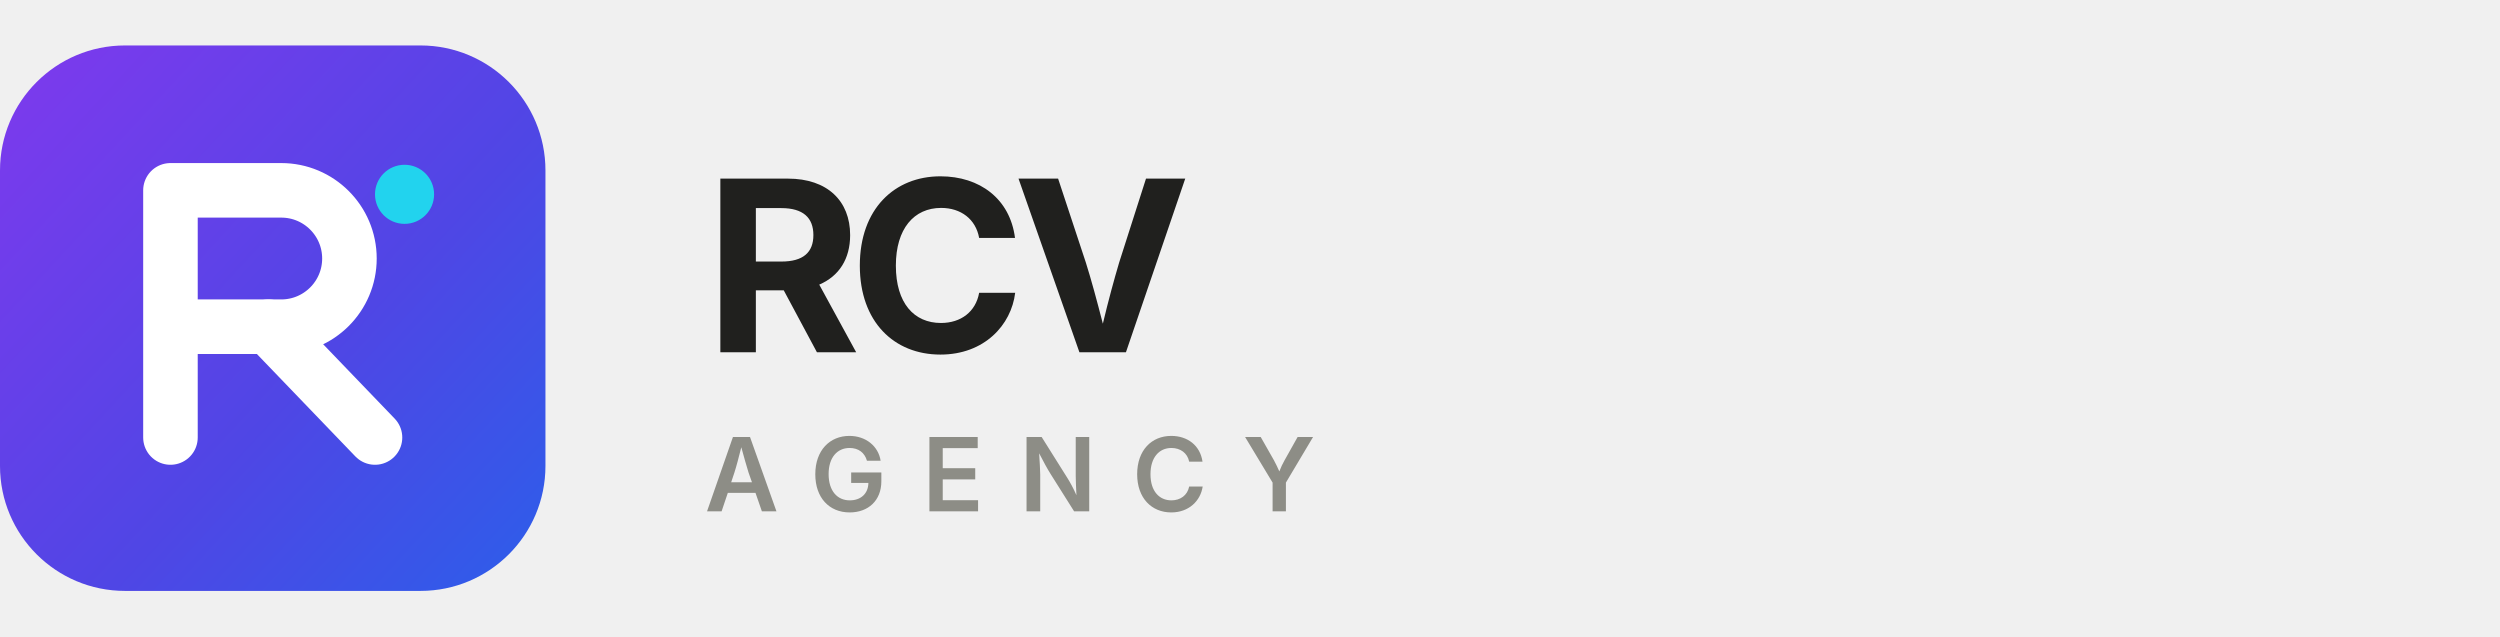
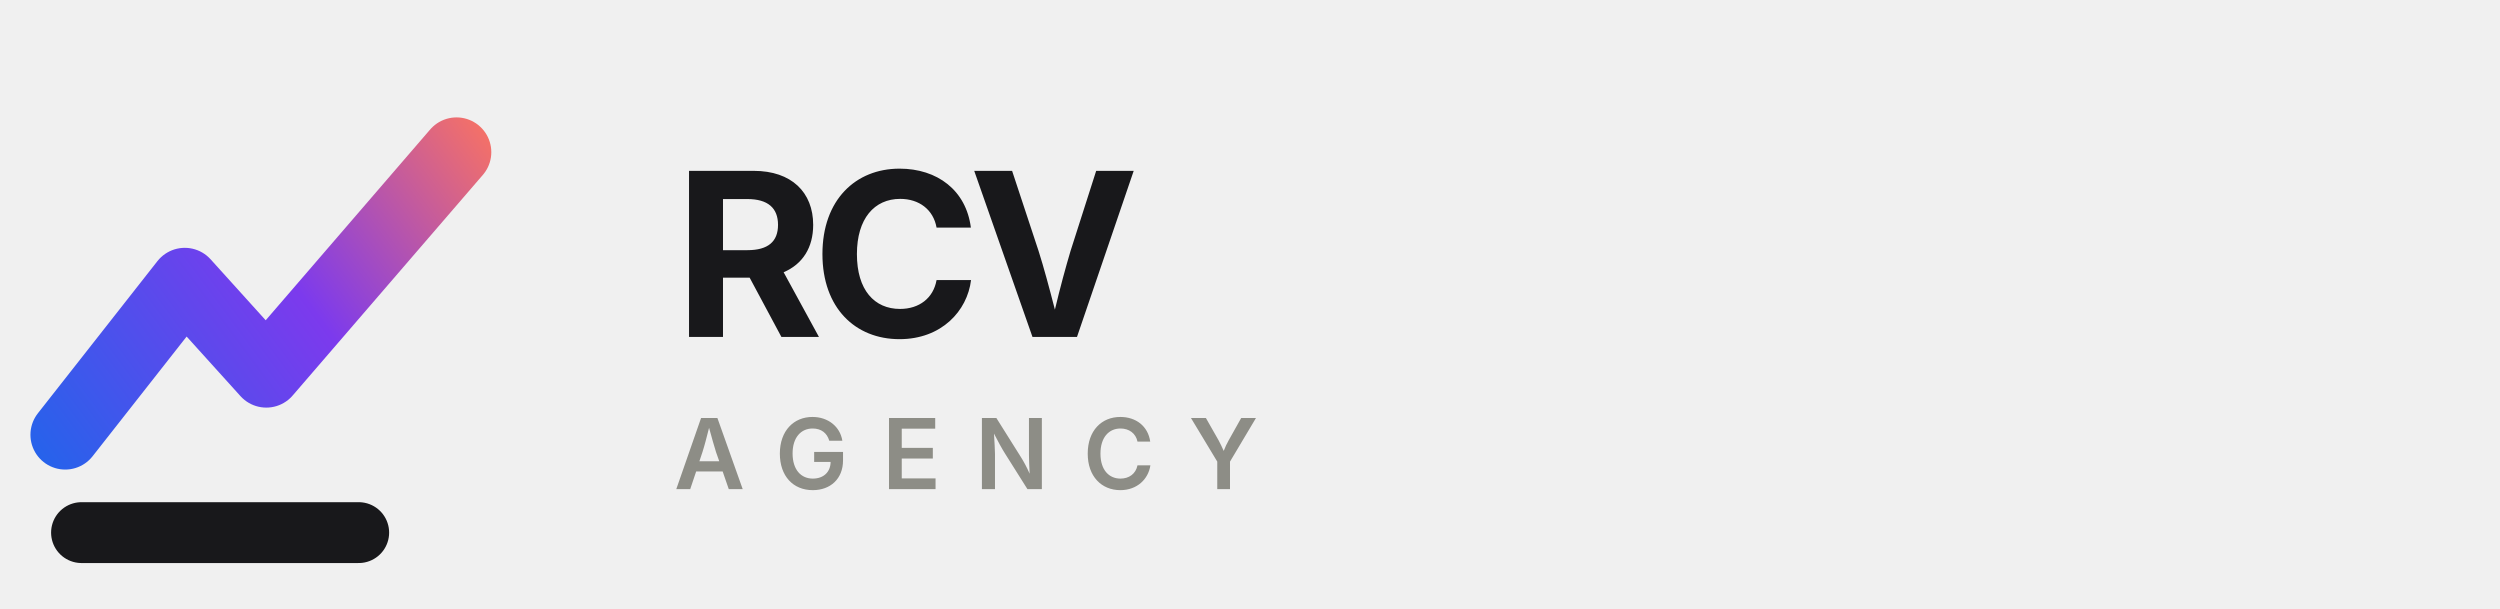
- <svg xmlns="http://www.w3.org/2000/svg" viewBox="0 0 220 56" role="img" aria-label="RCV Agency">
+ <svg xmlns="http://www.w3.org/2000/svg" viewBox="0 0 230 56" role="img" aria-label="RCV Agency">
  <defs>
-     <linearGradient id="lockTile" x1="0" y1="4" x2="52" y2="52" gradientUnits="userSpaceOnUse">
-       <stop offset="0" stop-color="#7C3AED" />
-       <stop offset=".52" stop-color="#4F46E5" />
-       <stop offset="1" stop-color="#2563EB" />
+     <linearGradient id="lockRise" x1="6" y1="40" x2="48" y2="9" gradientUnits="userSpaceOnUse">
+       <stop offset="0" stop-color="#2563EB" />
+       <stop offset=".55" stop-color="#7C3AED" />
+       <stop offset="1" stop-color="#F97362" />
    </linearGradient>
  </defs>
-   <g transform="translate(0 4)">
-     <rect width="48" height="48" rx="11" fill="url(#lockTile)" />
-     <g transform="scale(.75)" fill="none" stroke="#fff" stroke-width="6.4" stroke-linecap="round" stroke-linejoin="round">
-       <path d="M20 46V17h13a8 8 0 0 1 0 16H20" />
-       <path d="m31.5 33 12.5 13" />
-     </g>
-     <circle cx="35.6" cy="13.1" r="2.6" fill="#22D3EE" />
+   <g transform="translate(0 6)">
+     <path d="M6 34 17 20l7.5 8.3L42 8" fill="none" stroke="url(#lockRise)" stroke-width="6.4" stroke-linecap="round" stroke-linejoin="round" />
+     <path d="M7.5 43h25.5" fill="none" stroke="#18181B" stroke-width="5.6" stroke-linecap="round" />
  </g>
-   <text x="62" y="31" font-family="Inter,ui-sans-serif,-apple-system,'Segoe UI',sans-serif" font-size="21" font-weight="750" letter-spacing="-1.1" fill="#20201E">RCV</text>
+   <text x="62" y="31" font-family="Inter,ui-sans-serif,-apple-system,'Segoe UI',sans-serif" font-size="21" font-weight="750" letter-spacing="-1.1" fill="#18181B">RCV</text>
  <text x="62" y="45" font-family="Inter,ui-sans-serif,-apple-system,'Segoe UI',sans-serif" font-size="9" font-weight="600" letter-spacing="3.1" fill="#8D8D86">AGENCY</text>
</svg>
